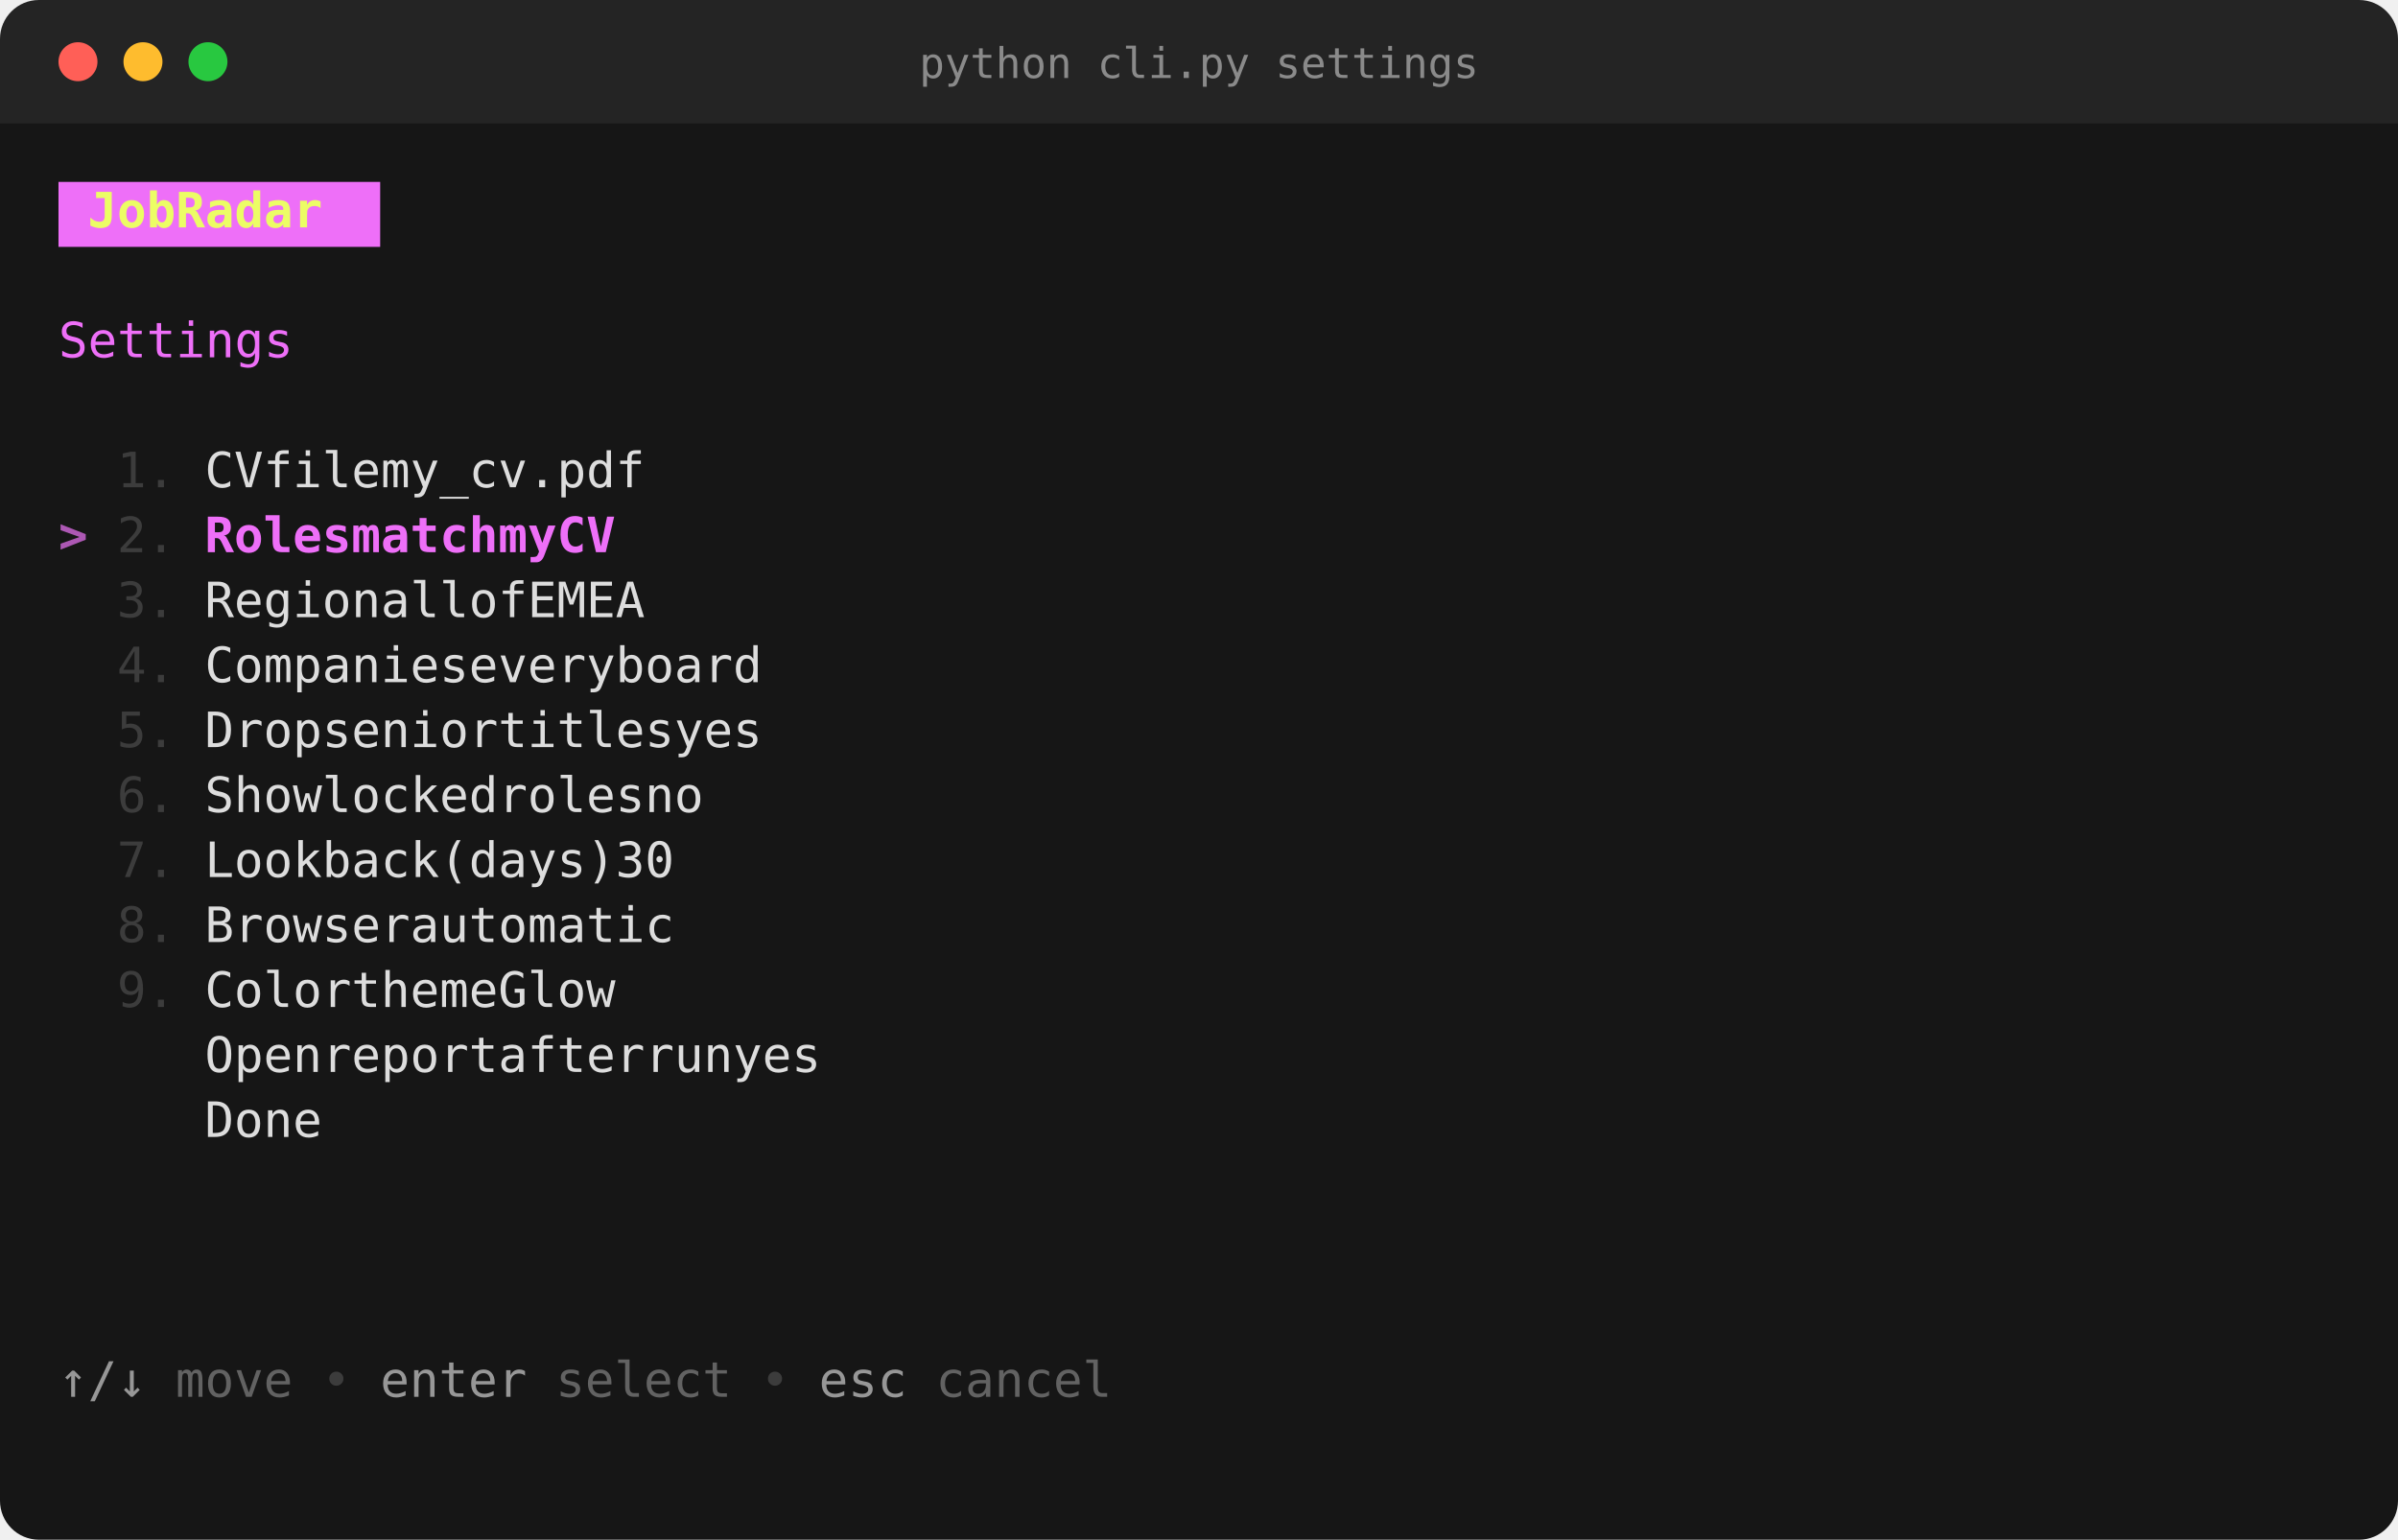
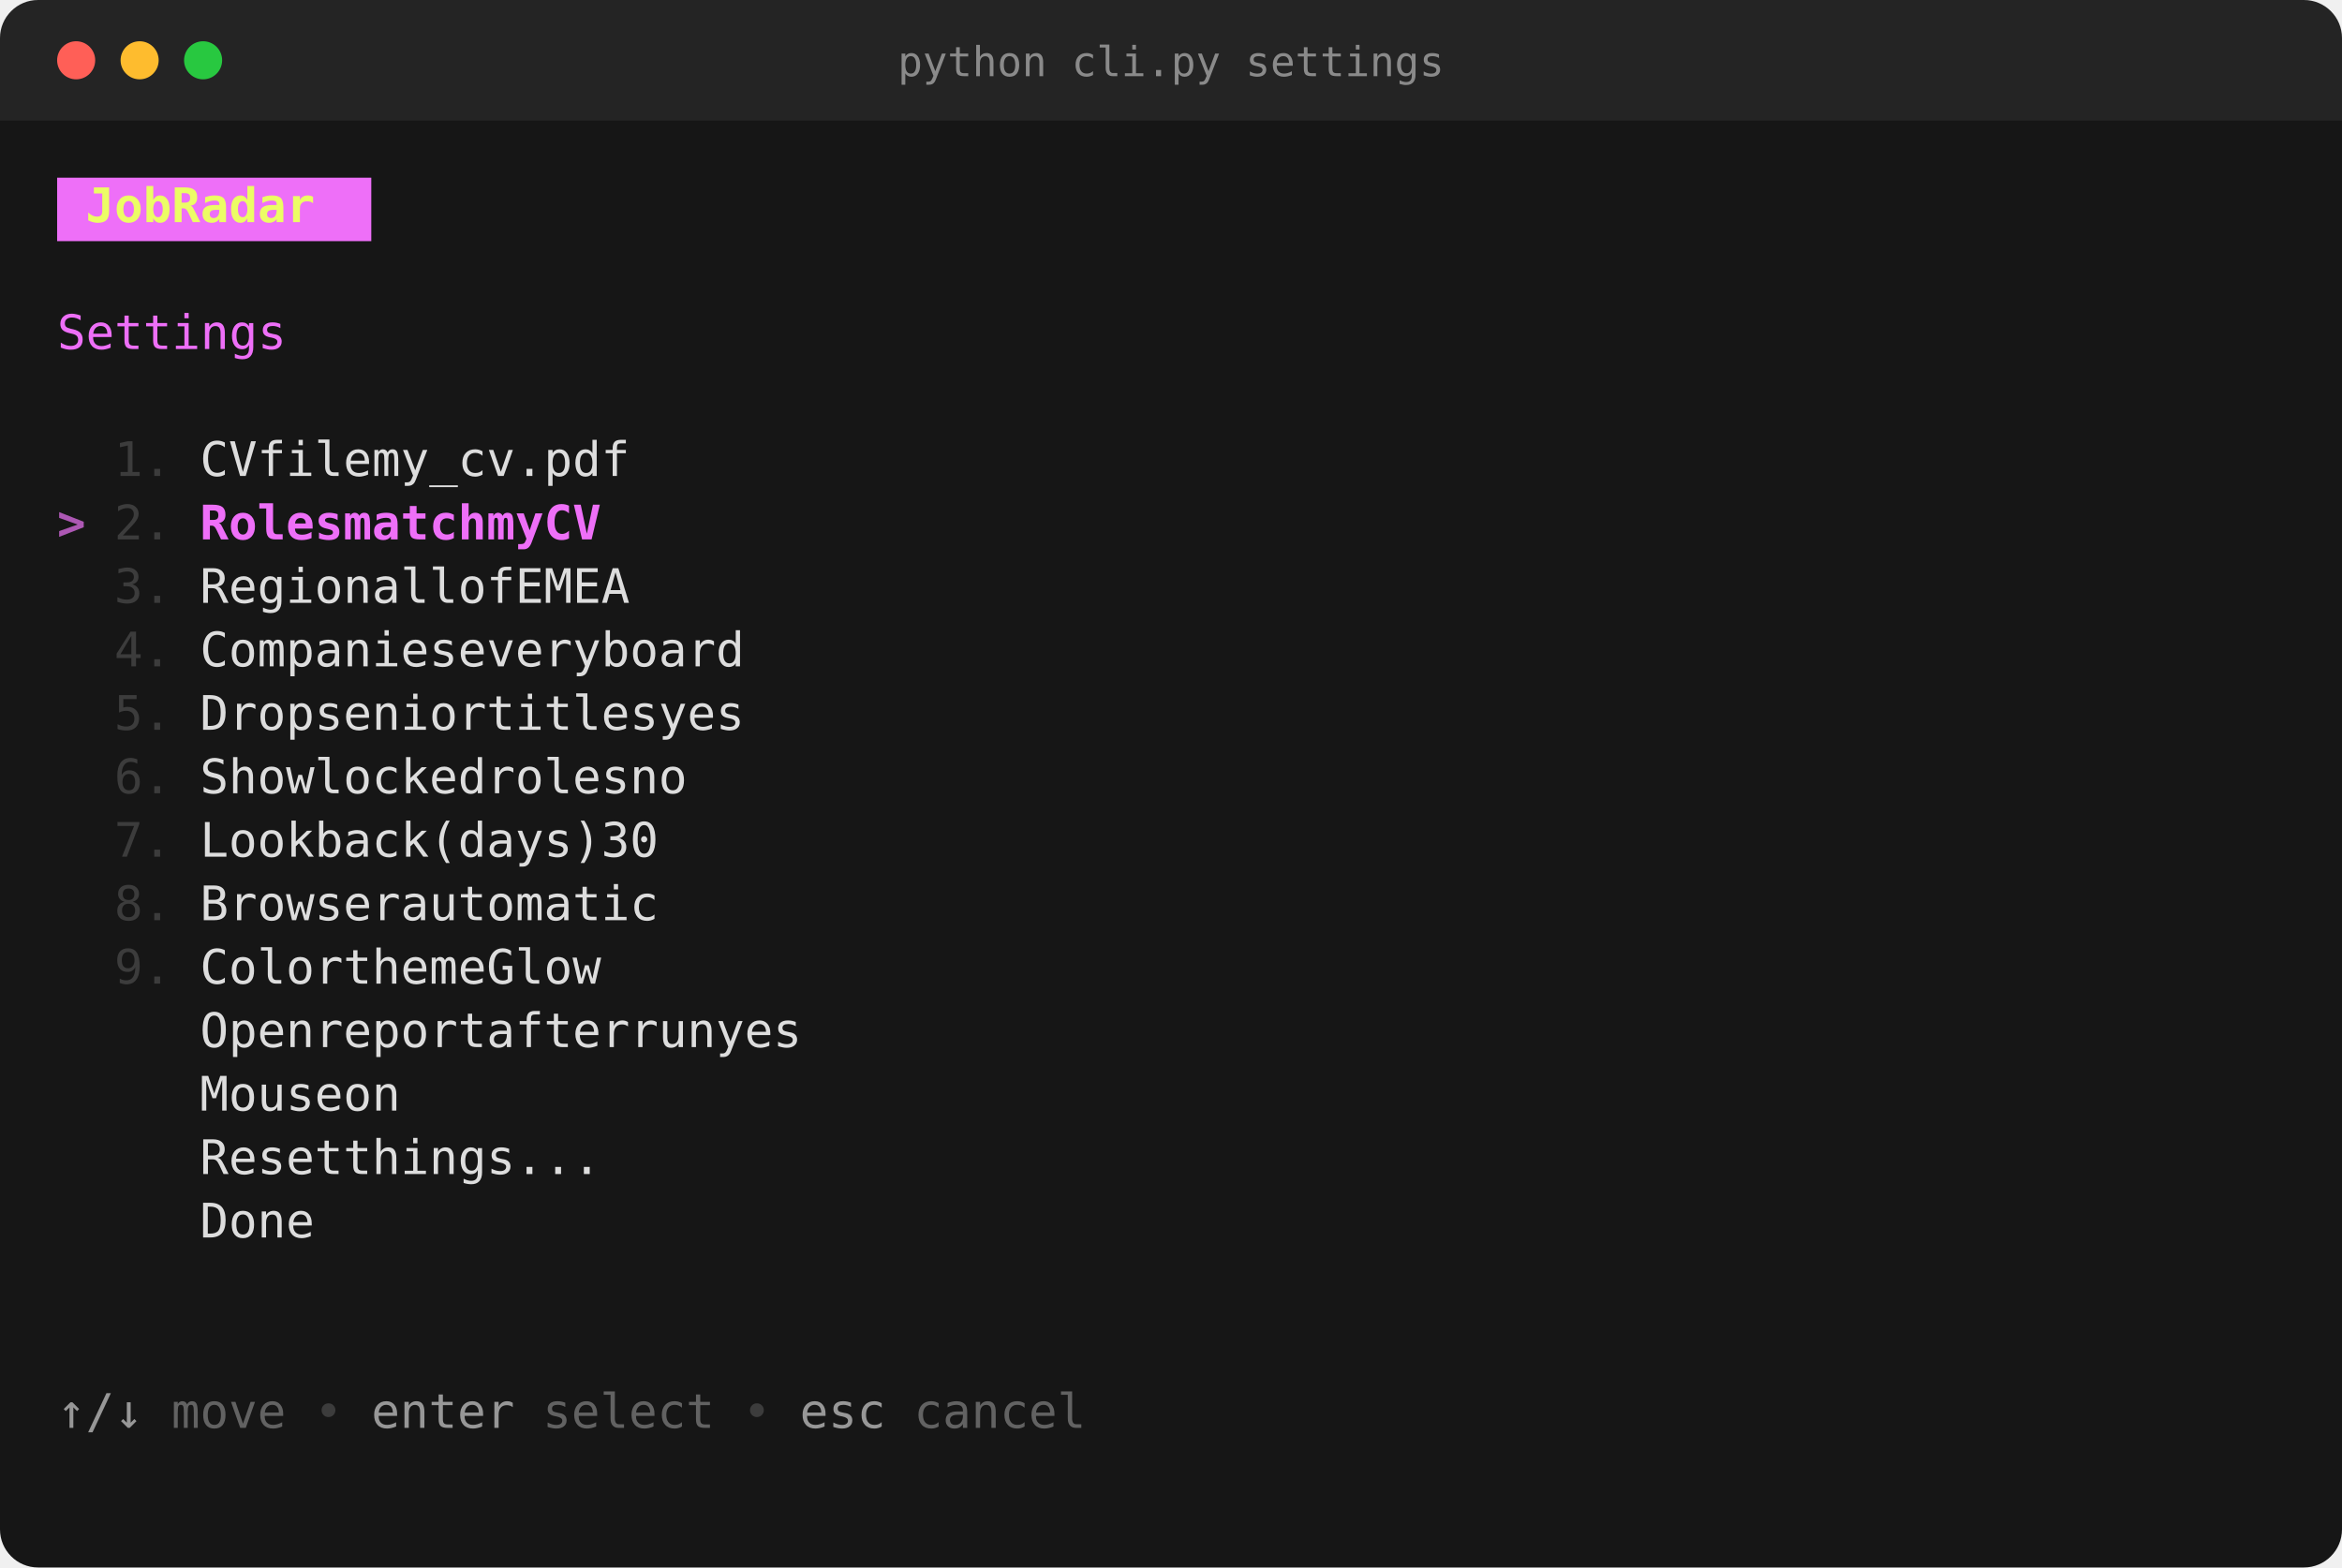
- <svg xmlns="http://www.w3.org/2000/svg" width="738" height="474" viewBox="0 0 738 474" role="img" aria-label="python cli.py settings">
-   <rect width="738" height="474" rx="12" fill="#161616" />
+ <svg xmlns="http://www.w3.org/2000/svg" width="738" height="494" viewBox="0 0 738 494" role="img" aria-label="python cli.py settings">
+   <rect width="738" height="494" rx="12" fill="#161616" />
  <path d="M0 12a12 12 0 0 1 12-12h714a12 12 0 0 1 12 12v26H0z" fill="#ffffff" fill-opacity="0.06" />
  <circle cx="24" cy="19" r="6" fill="#ff5f57" />
  <circle cx="44" cy="19" r="6" fill="#febc2e" />
  <circle cx="64" cy="19" r="6" fill="#28c840" />
  <text x="369" y="24" text-anchor="middle" font-family="'Cascadia Mono','SF Mono',Menlo,Consolas,'DejaVu Sans Mono','Liberation Mono',monospace" font-size="13" fill="#DDDDDD" fill-opacity="0.55">python cli.py settings</text>
  <g font-family="'Cascadia Mono','SF Mono',Menlo,Consolas,'DejaVu Sans Mono','Liberation Mono',monospace" font-size="15" text-rendering="geometricPrecision">
    <rect x="18" y="56" width="99" height="20" fill="#EE6FF8" />
    <text x="27 36 45 63 72 81 90 99" y="70" fill="#ECFD65" font-weight="700">JobRadar</text>
    <text x="18 27 36 45 54 63 72 81" y="110" fill="#EE6FF8">Settings</text>
    <text x="36 45" y="150" fill="#3C3C3C">1.</text>
    <text x="63 72 90 99 108 117 279 288 297 306 315 324 333 342 351" y="150" fill="#DDDDDD">CVfilemy_cv.pdf</text>
    <text x="18" y="170" fill="#AD58B4" font-weight="700">&gt;</text>
    <text x="36 45" y="170" fill="#3C3C3C">2.</text>
    <text x="63 72 81 90 99 279 288 297 306 315 333 342 360 369" y="170" fill="#EE6FF8" font-weight="700">RolesmatchmyCV</text>
    <text x="36 45" y="190" fill="#3C3C3C">3.</text>
    <text x="63 72 81 90 99 108 279 288 297 315 324 342 351 360 369" y="190" fill="#DDDDDD">RegionallofEMEA</text>
    <text x="36 45" y="210" fill="#3C3C3C">4.</text>
    <text x="63 72 81 90 99 108 117 126 135 279 288 297 306 315 333 342 351 360 369" y="210" fill="#DDDDDD">Companieseveryboard</text>
    <text x="36 45" y="230" fill="#3C3C3C">5.</text>
    <text x="63 72 81 90 108 117 126 135 144 153 171 180 189 198 207 216 279 288 297" y="230" fill="#DDDDDD">Dropseniortitlesyes</text>
    <text x="36 45" y="250" fill="#3C3C3C">6.</text>
    <text x="63 72 81 90 108 117 126 135 144 153 171 180 189 198 207 279 288" y="250" fill="#DDDDDD">Showlockedrolesno</text>
    <text x="36 45" y="270" fill="#3C3C3C">7.</text>
    <text x="63 72 81 90 108 117 126 135 153 162 171 180 189 198 279 288" y="270" fill="#DDDDDD">Lookback(days)30</text>
    <text x="36 45" y="290" fill="#3C3C3C">8.</text>
    <text x="63 72 81 90 99 108 117 279 288 297 306 315 324 333 342 351" y="290" fill="#DDDDDD">Browserautomatic</text>
    <text x="36 45" y="310" fill="#3C3C3C">9.</text>
    <text x="63 72 81 90 99 117 126 135 144 153 279 288 297 306" y="310" fill="#DDDDDD">ColorthemeGlow</text>
    <text x="63 72 81 90 108 117 126 135 144 153 171 180 189 198 207 225 234 243 279 288 297" y="330" fill="#DDDDDD">Openreportafterrunyes</text>
-     <text x="63 72 81 90" y="350" fill="#DDDDDD">Done</text>
-     <text x="18 27 36" y="430" fill="#979797">↑/↓</text>
-     <text x="54 63 72 81" y="430" fill="#626262">move</text>
-     <text x="99" y="430" fill="#3C3C3C">•</text>
-     <text x="117 126 135 144 153" y="430" fill="#979797">enter</text>
-     <text x="171 180 189 198 207 216" y="430" fill="#626262">select</text>
-     <text x="234" y="430" fill="#3C3C3C">•</text>
-     <text x="252 261 270" y="430" fill="#979797">esc</text>
-     <text x="288 297 306 315 324 333" y="430" fill="#626262">cancel</text>
+     <text x="63 72 81 90 99 279 288" y="350" fill="#DDDDDD">Mouseon</text>
+     <text x="63 72 81 90 99 117 126 135 144 153 162 171 180 189" y="370" fill="#DDDDDD">Resetthings...</text>
+     <text x="63 72 81 90" y="390" fill="#DDDDDD">Done</text>
+     <text x="18 27 36" y="450" fill="#979797">↑/↓</text>
+     <text x="54 63 72 81" y="450" fill="#626262">move</text>
+     <text x="99" y="450" fill="#3C3C3C">•</text>
+     <text x="117 126 135 144 153" y="450" fill="#979797">enter</text>
+     <text x="171 180 189 198 207 216" y="450" fill="#626262">select</text>
+     <text x="234" y="450" fill="#3C3C3C">•</text>
+     <text x="252 261 270" y="450" fill="#979797">esc</text>
+     <text x="288 297 306 315 324 333" y="450" fill="#626262">cancel</text>
  </g>
</svg>
